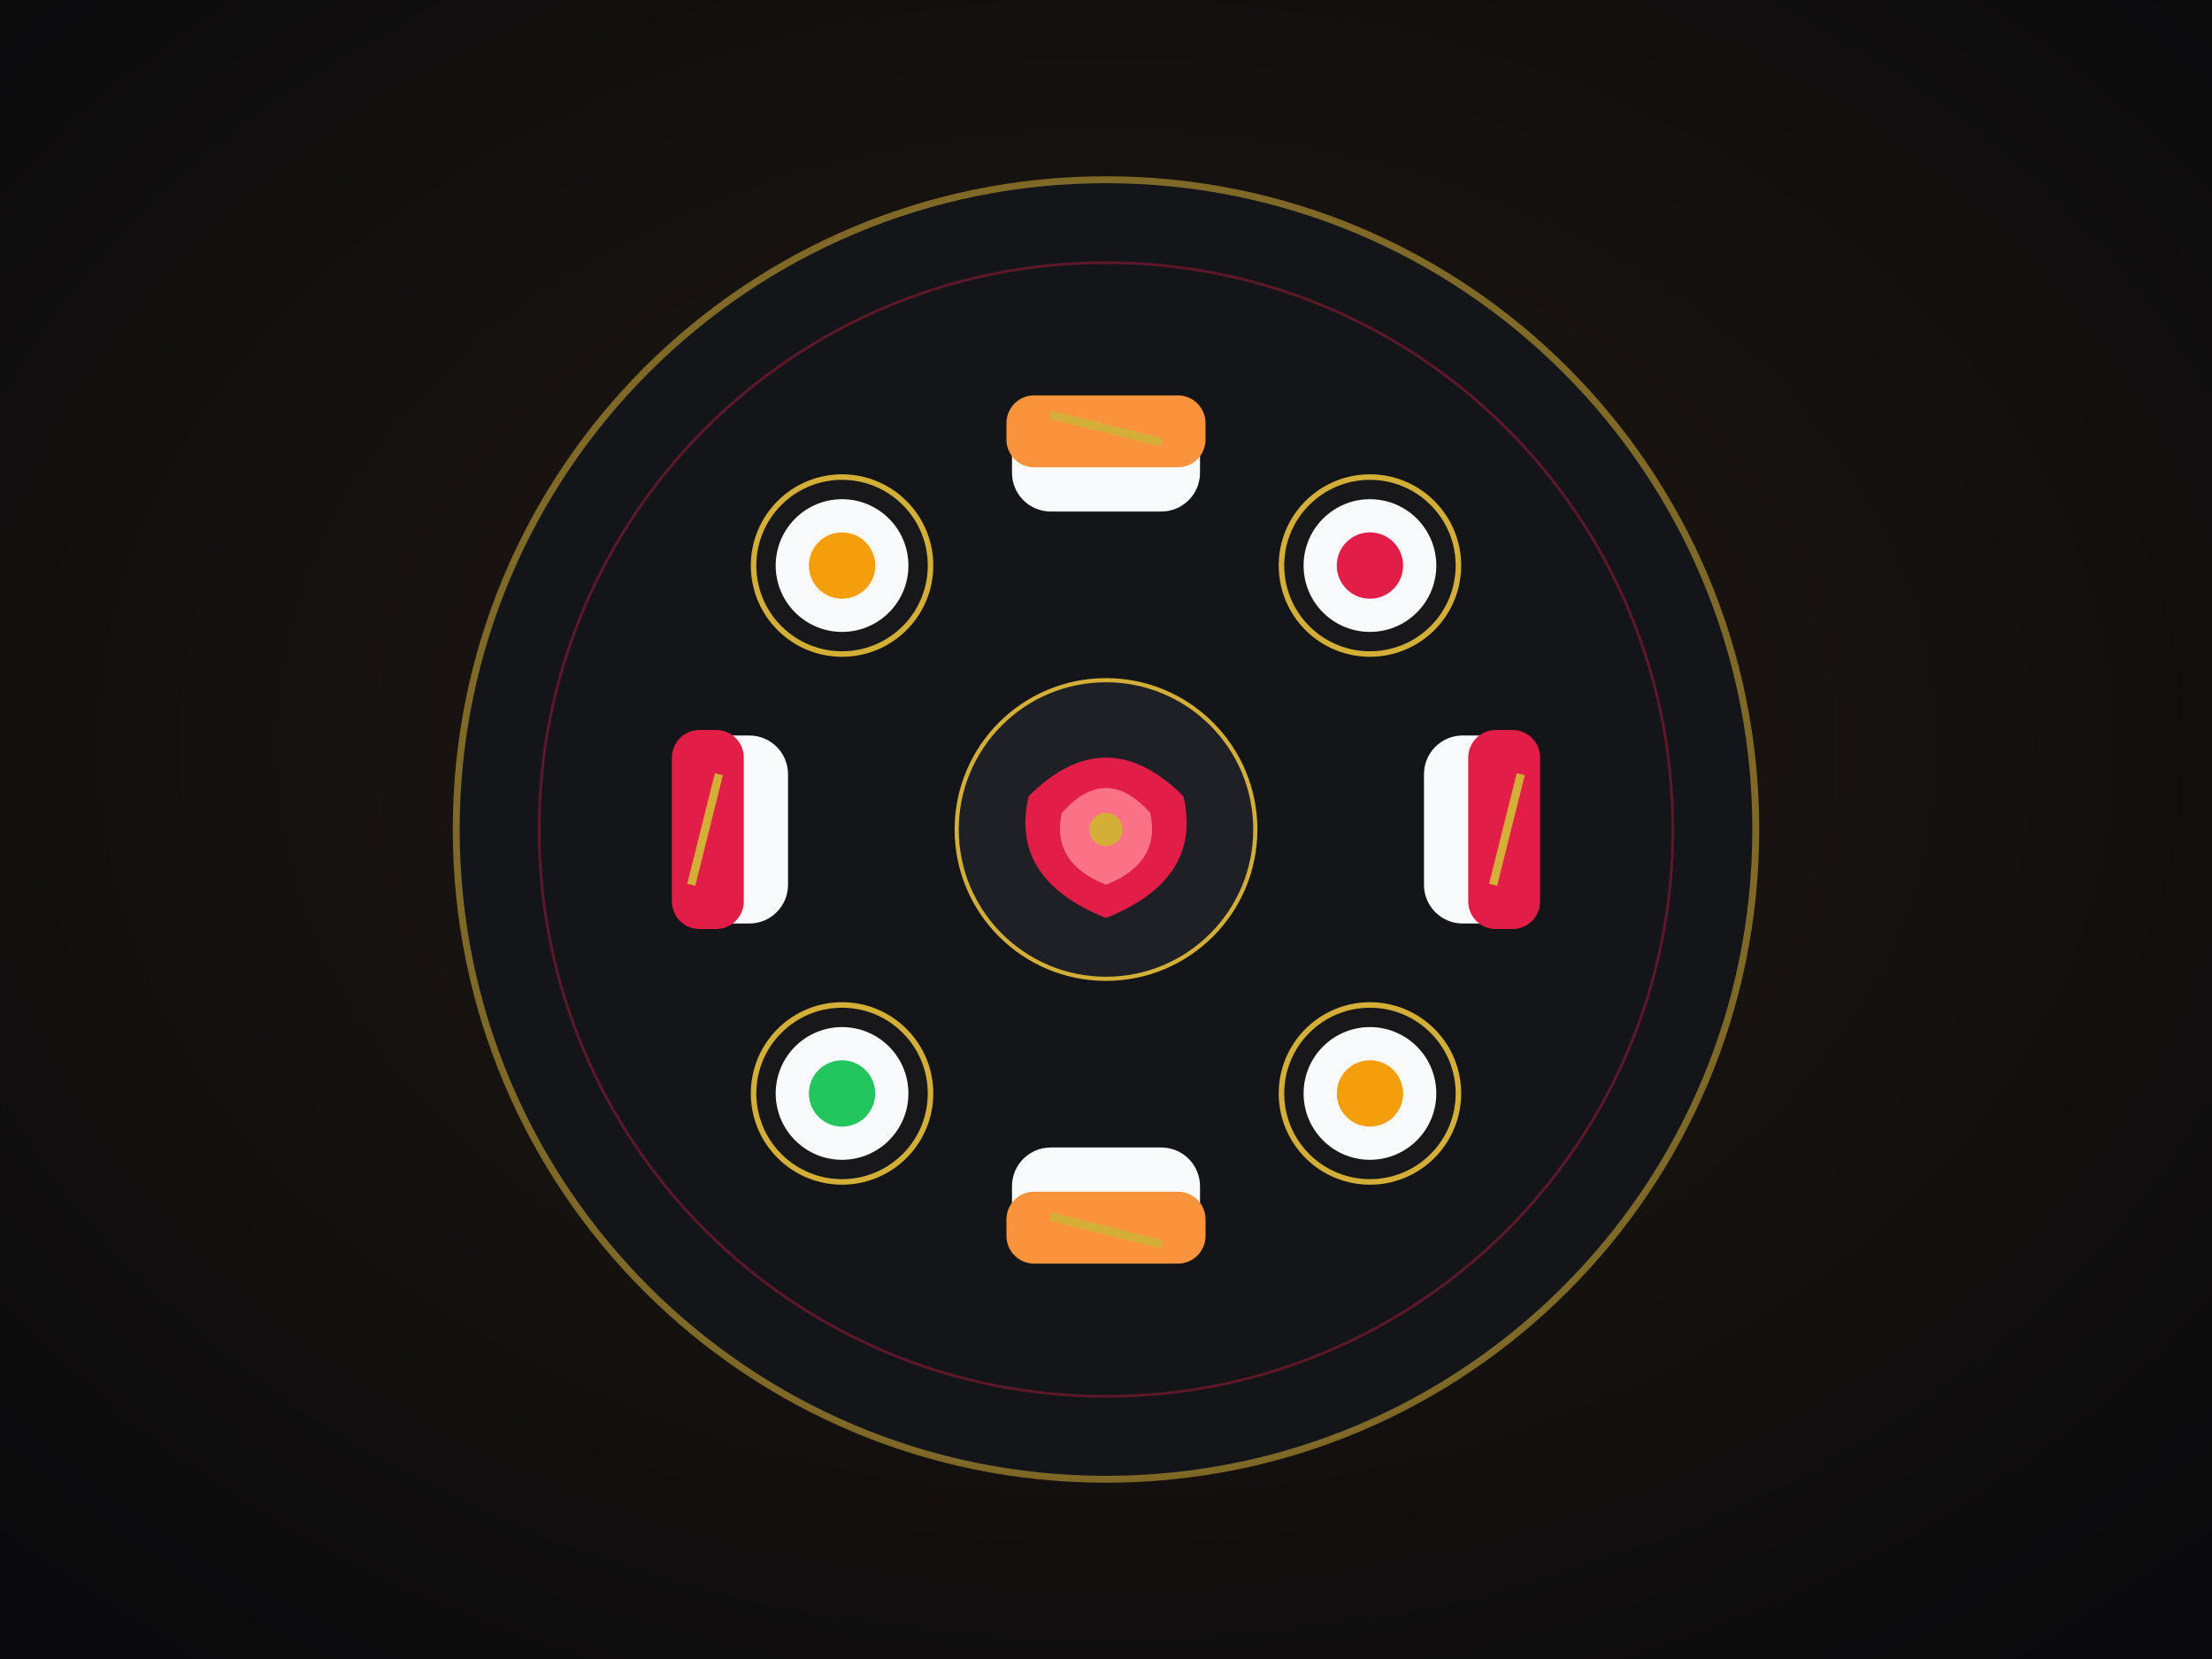
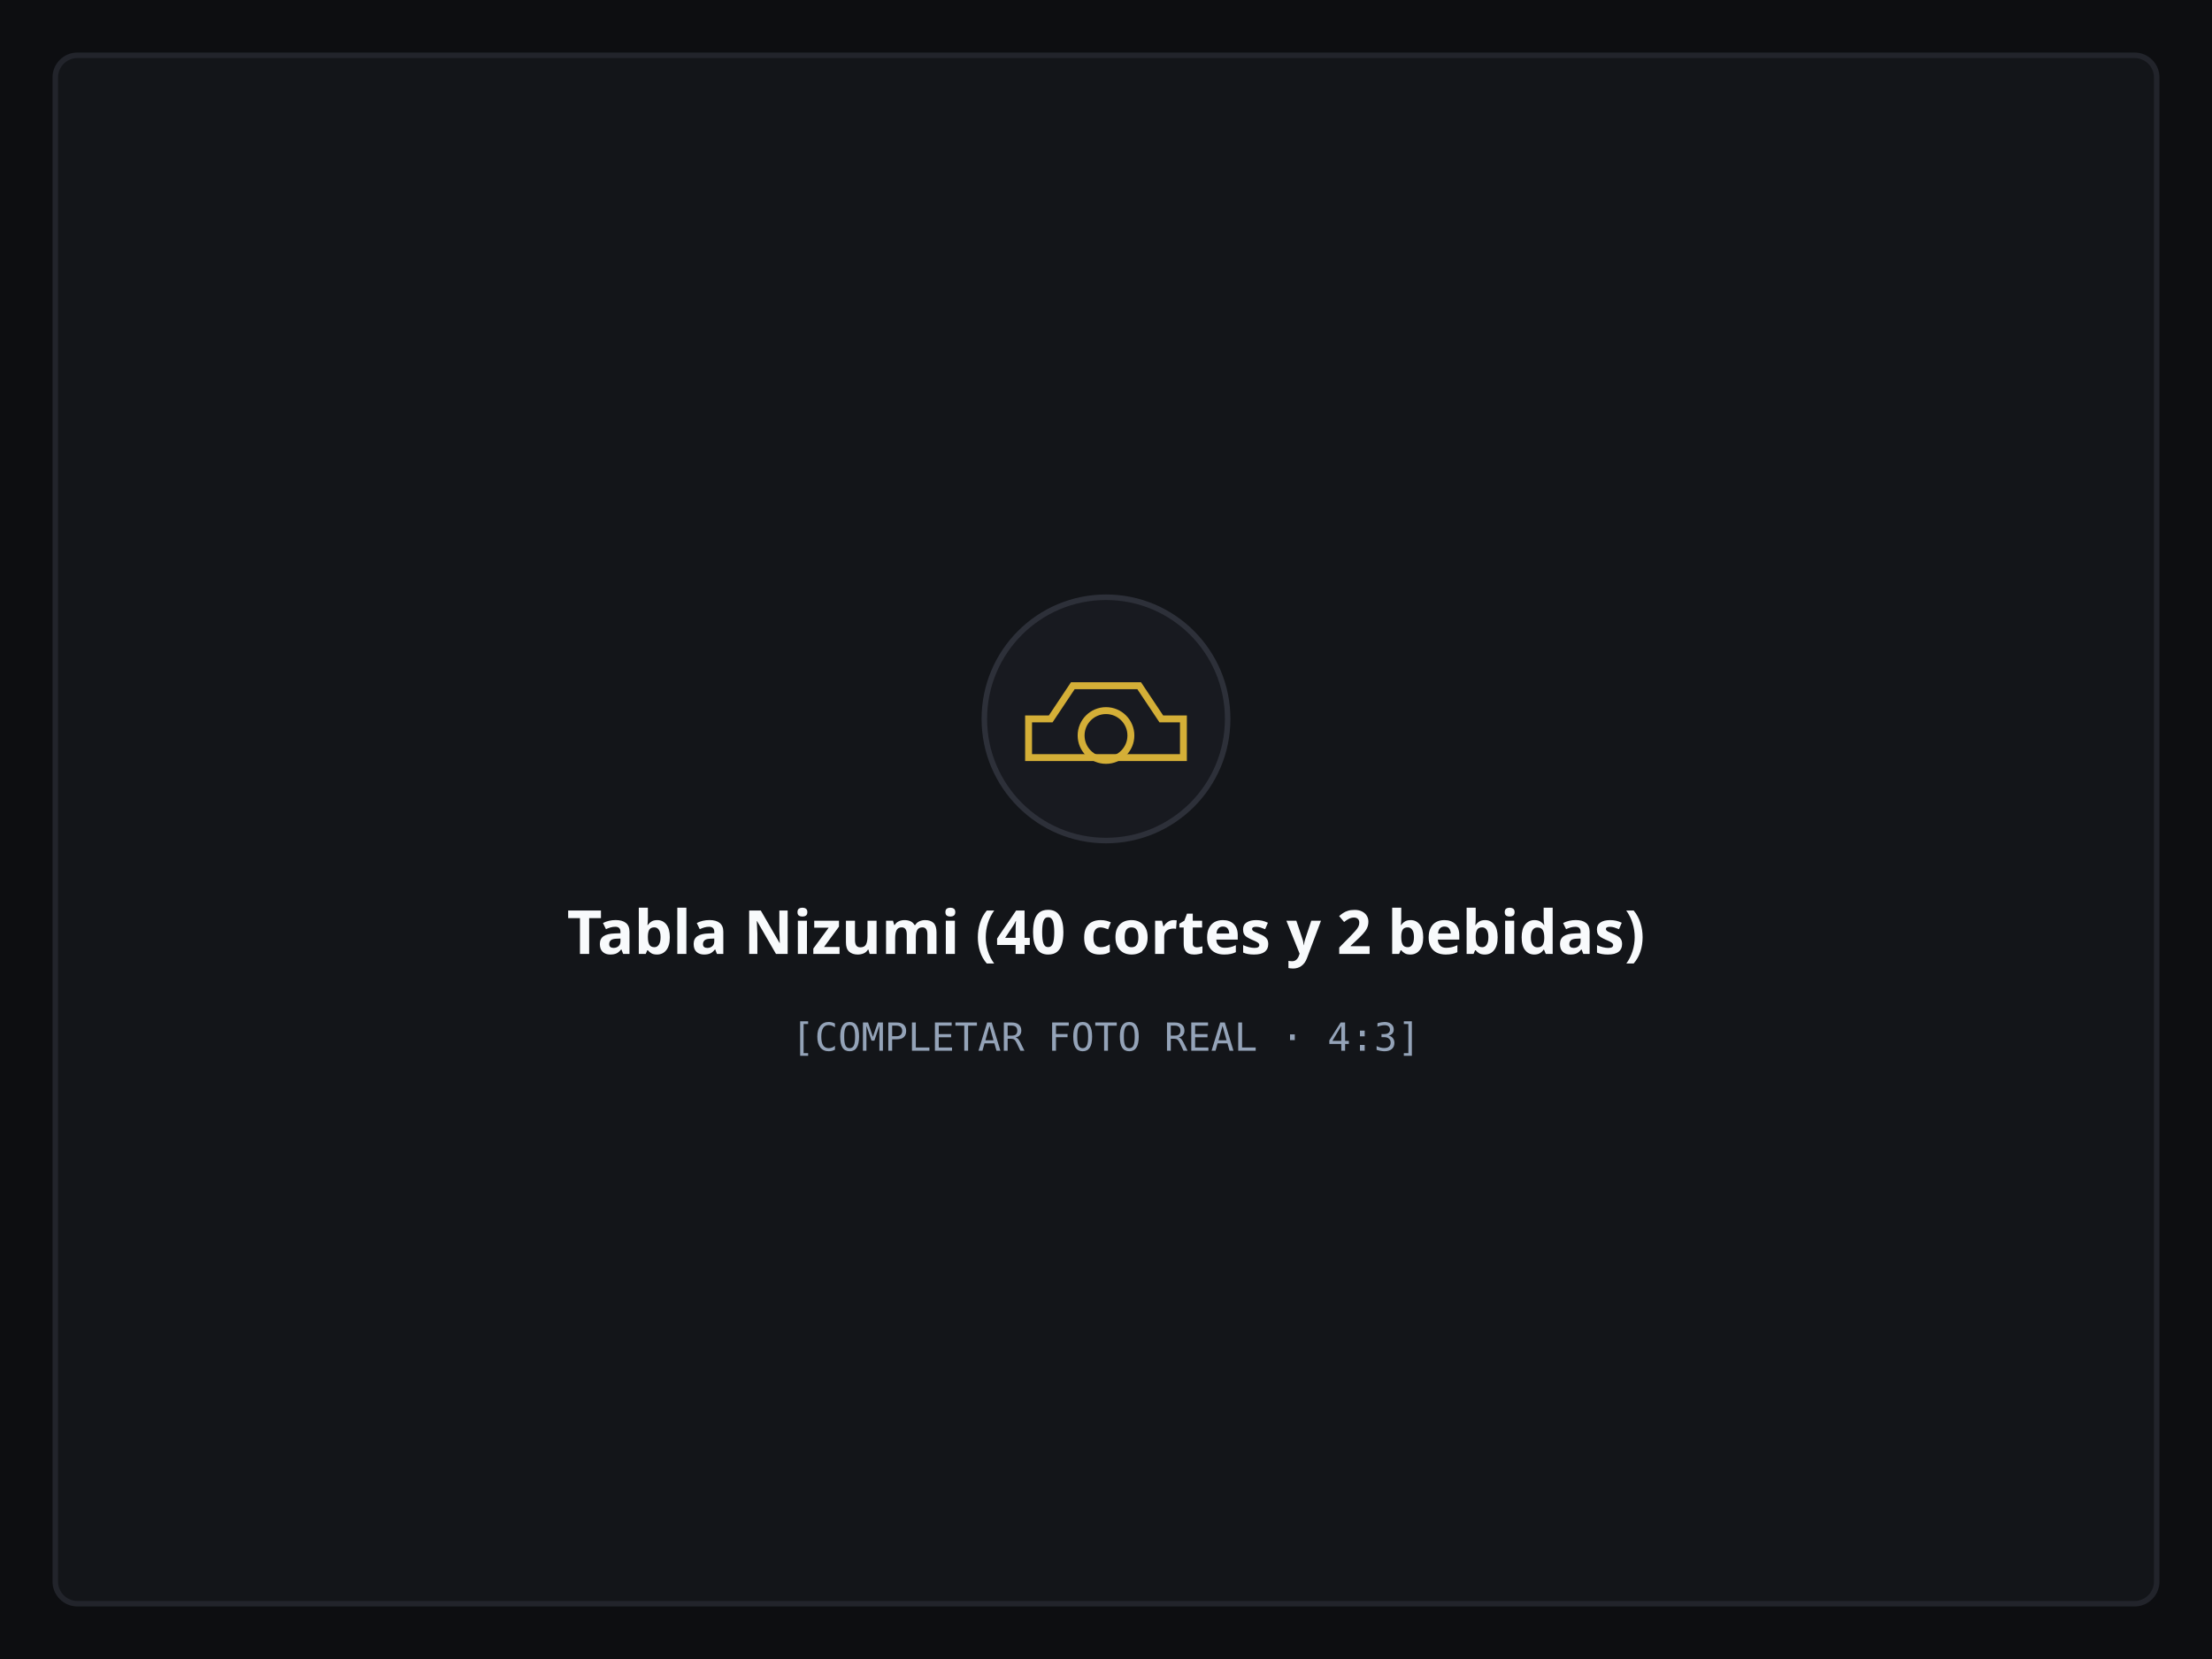
<svg xmlns="http://www.w3.org/2000/svg" viewBox="0 0 800 600" width="800" height="600">
-   <defs>
-     <radialGradient id="bgImp" cx="50%" cy="45%" r="70%">
-       <stop offset="0%" stop-color="#221A13" />
-       <stop offset="100%" stop-color="#0A0A0C" />
-     </radialGradient>
-   </defs>
-   <rect width="800" height="600" fill="url(#bgImp)" />
-   <circle cx="400" cy="300" r="235" fill="#141519" stroke="#D4AF37" stroke-width="2.5" stroke-opacity="0.55" />
-   <circle cx="400" cy="300" r="205" fill="none" stroke="#E11D48" stroke-width="1" stroke-opacity="0.35" />
-   <g transform="translate(400, 300)">
-     <circle cx="0" cy="0" r="54" fill="#1F2026" stroke="#D4AF37" stroke-width="1.5" />
-     <path d="M-28,-12 Q0,-40 28,-12 Q35,18 0,32 Q-35,18 -28,-12 Z" fill="#E11D48" />
-     <path d="M-16,-6 Q0,-24 16,-6 Q20,12 0,20 Q-20,12 -16,-6 Z" fill="#FB7185" />
-     <circle cx="0" cy="0" r="6" fill="#D4AF37" />
-     <g transform="rotate(0) translate(0, -135)">
-       <rect x="-34" y="-20" width="68" height="40" rx="14" fill="#F8FAFC" />
-       <rect x="-36" y="-22" width="72" height="26" rx="10" fill="#FB923C" />
-       <line x1="-20" y1="-15" x2="20" y2="-5" stroke="#D4AF37" stroke-width="3" />
-     </g>
-     <g transform="rotate(45) translate(0, -135)">
-       <circle cx="0" cy="0" r="32" fill="#18181B" stroke="#D4AF37" stroke-width="2" />
-       <circle cx="0" cy="0" r="24" fill="#F8FAFC" />
-       <circle cx="0" cy="0" r="12" fill="#E11D48" />
-     </g>
-     <g transform="rotate(90) translate(0, -135)">
-       <rect x="-34" y="-20" width="68" height="40" rx="14" fill="#F8FAFC" />
-       <rect x="-36" y="-22" width="72" height="26" rx="10" fill="#E11D48" />
-       <line x1="-20" y1="-15" x2="20" y2="-5" stroke="#D4AF37" stroke-width="3" />
-     </g>
-     <g transform="rotate(135) translate(0, -135)">
-       <circle cx="0" cy="0" r="32" fill="#18181B" stroke="#D4AF37" stroke-width="2" />
-       <circle cx="0" cy="0" r="24" fill="#F8FAFC" />
-       <circle cx="0" cy="0" r="12" fill="#F59E0B" />
-     </g>
-     <g transform="rotate(180) translate(0, -135)">
-       <rect x="-34" y="-20" width="68" height="40" rx="14" fill="#F8FAFC" />
-       <rect x="-36" y="-22" width="72" height="26" rx="10" fill="#FB923C" />
-       <line x1="-20" y1="-15" x2="20" y2="-5" stroke="#D4AF37" stroke-width="3" />
-     </g>
-     <g transform="rotate(225) translate(0, -135)">
-       <circle cx="0" cy="0" r="32" fill="#18181B" stroke="#D4AF37" stroke-width="2" />
-       <circle cx="0" cy="0" r="24" fill="#F8FAFC" />
-       <circle cx="0" cy="0" r="12" fill="#22C55E" />
-     </g>
-     <g transform="rotate(270) translate(0, -135)">
-       <rect x="-34" y="-20" width="68" height="40" rx="14" fill="#F8FAFC" />
-       <rect x="-36" y="-22" width="72" height="26" rx="10" fill="#E11D48" />
-       <line x1="-20" y1="-15" x2="20" y2="-5" stroke="#D4AF37" stroke-width="3" />
-     </g>
-     <g transform="rotate(315) translate(0, -135)">
-       <circle cx="0" cy="0" r="32" fill="#18181B" stroke="#D4AF37" stroke-width="2" />
-       <circle cx="0" cy="0" r="24" fill="#F8FAFC" />
-       <circle cx="0" cy="0" r="12" fill="#F59E0B" />
-     </g>
+   <rect width="800" height="600" fill="#0D0E11" />
+   <rect x="20" y="20" width="760" height="560" rx="8" fill="#131519" stroke="#22242B" stroke-width="2" />
+   <g transform="translate(400, 280)" text-anchor="middle">
+     <circle cx="0" cy="-20" r="44" fill="#181A20" stroke="#2D3039" stroke-width="2" />
+     <path d="M-20,-20 L-12,-32 L12,-32 L20,-20 L28,-20 L28,-6 L-28,-6 L-28,-20 Z" fill="none" stroke="#D4AF37" stroke-width="2.5" />
+     <circle cx="0" cy="-14" r="9" fill="none" stroke="#D4AF37" stroke-width="2.5" />
+     <text y="65" fill="#F8FAFC" font-family="'Plus Jakarta Sans', sans-serif" font-size="22" font-weight="600">Tabla Nizumi (40 cortes y 2 bebidas)</text>
+     <text y="100" fill="#94A3B8" font-family="'JetBrains Mono', monospace" font-size="14">[COMPLETAR FOTO REAL · 4:3]</text>
  </g>
</svg>
